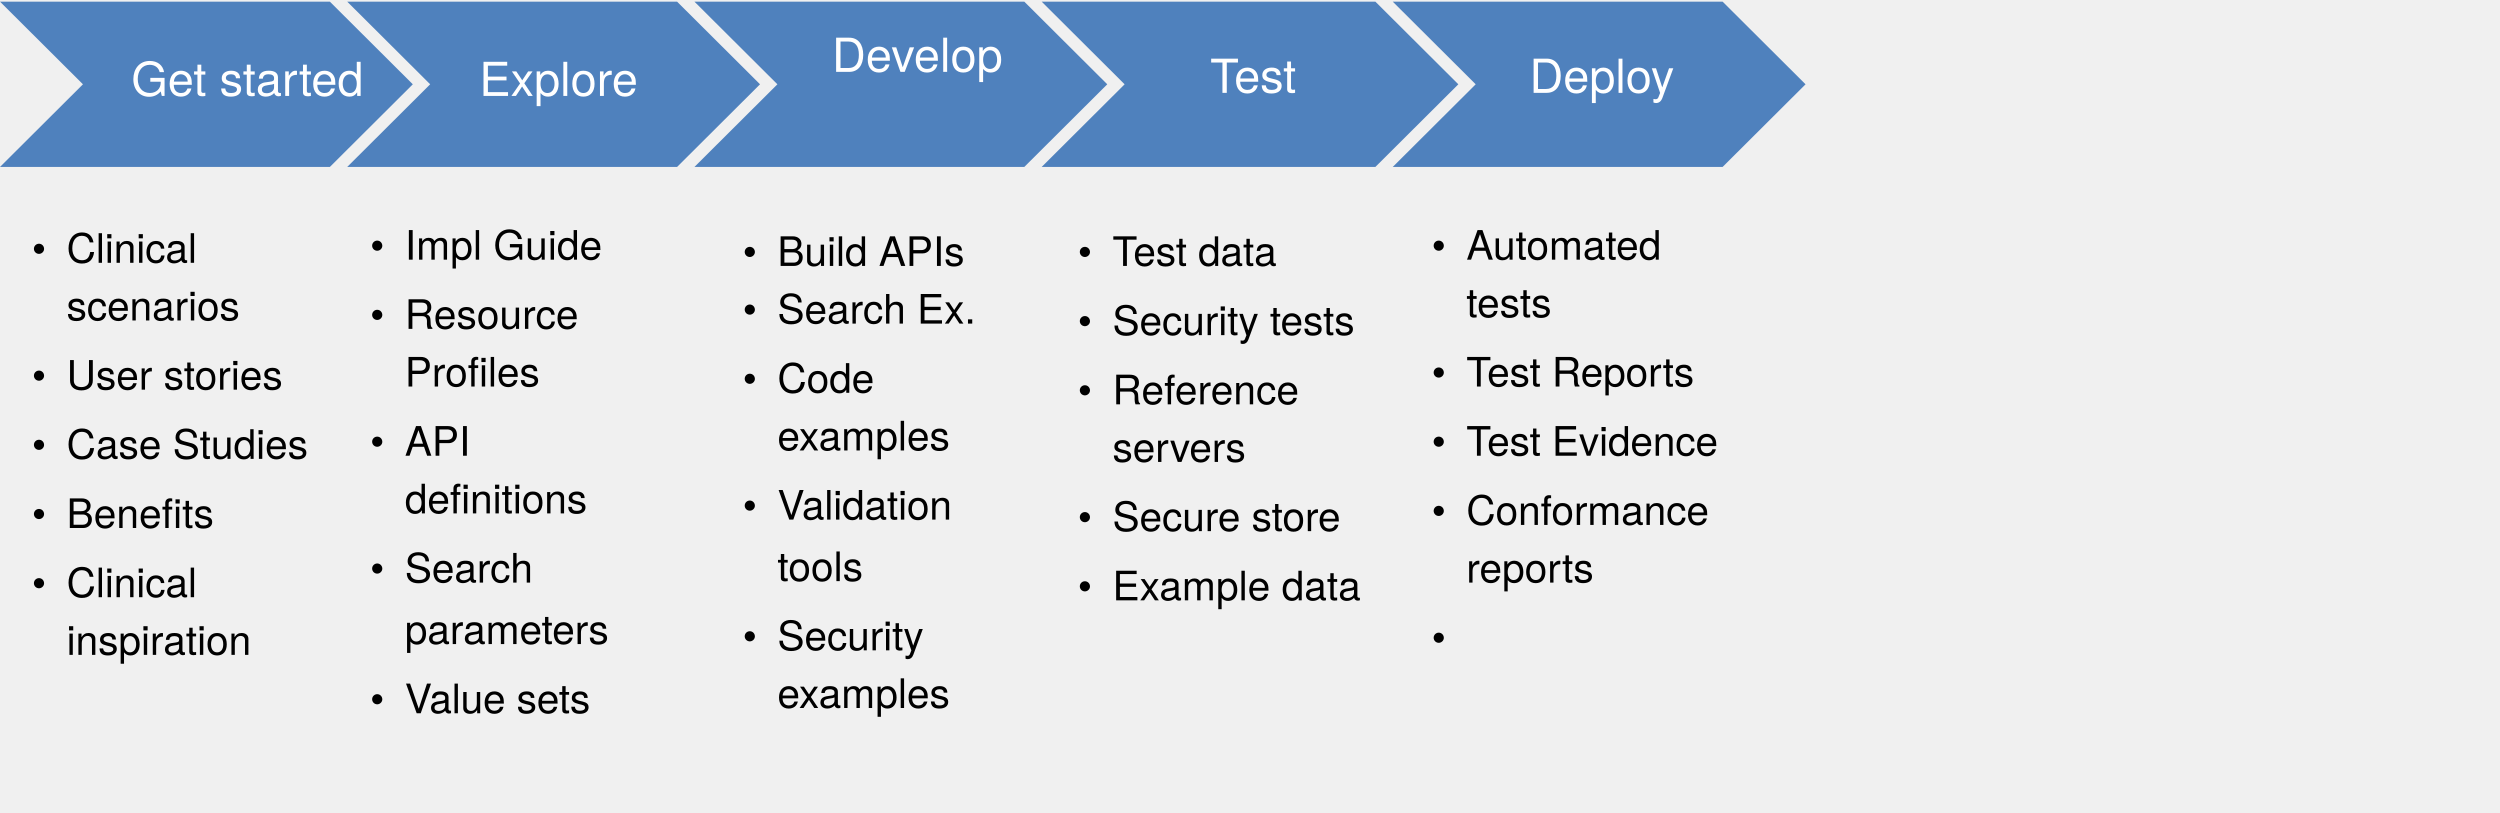
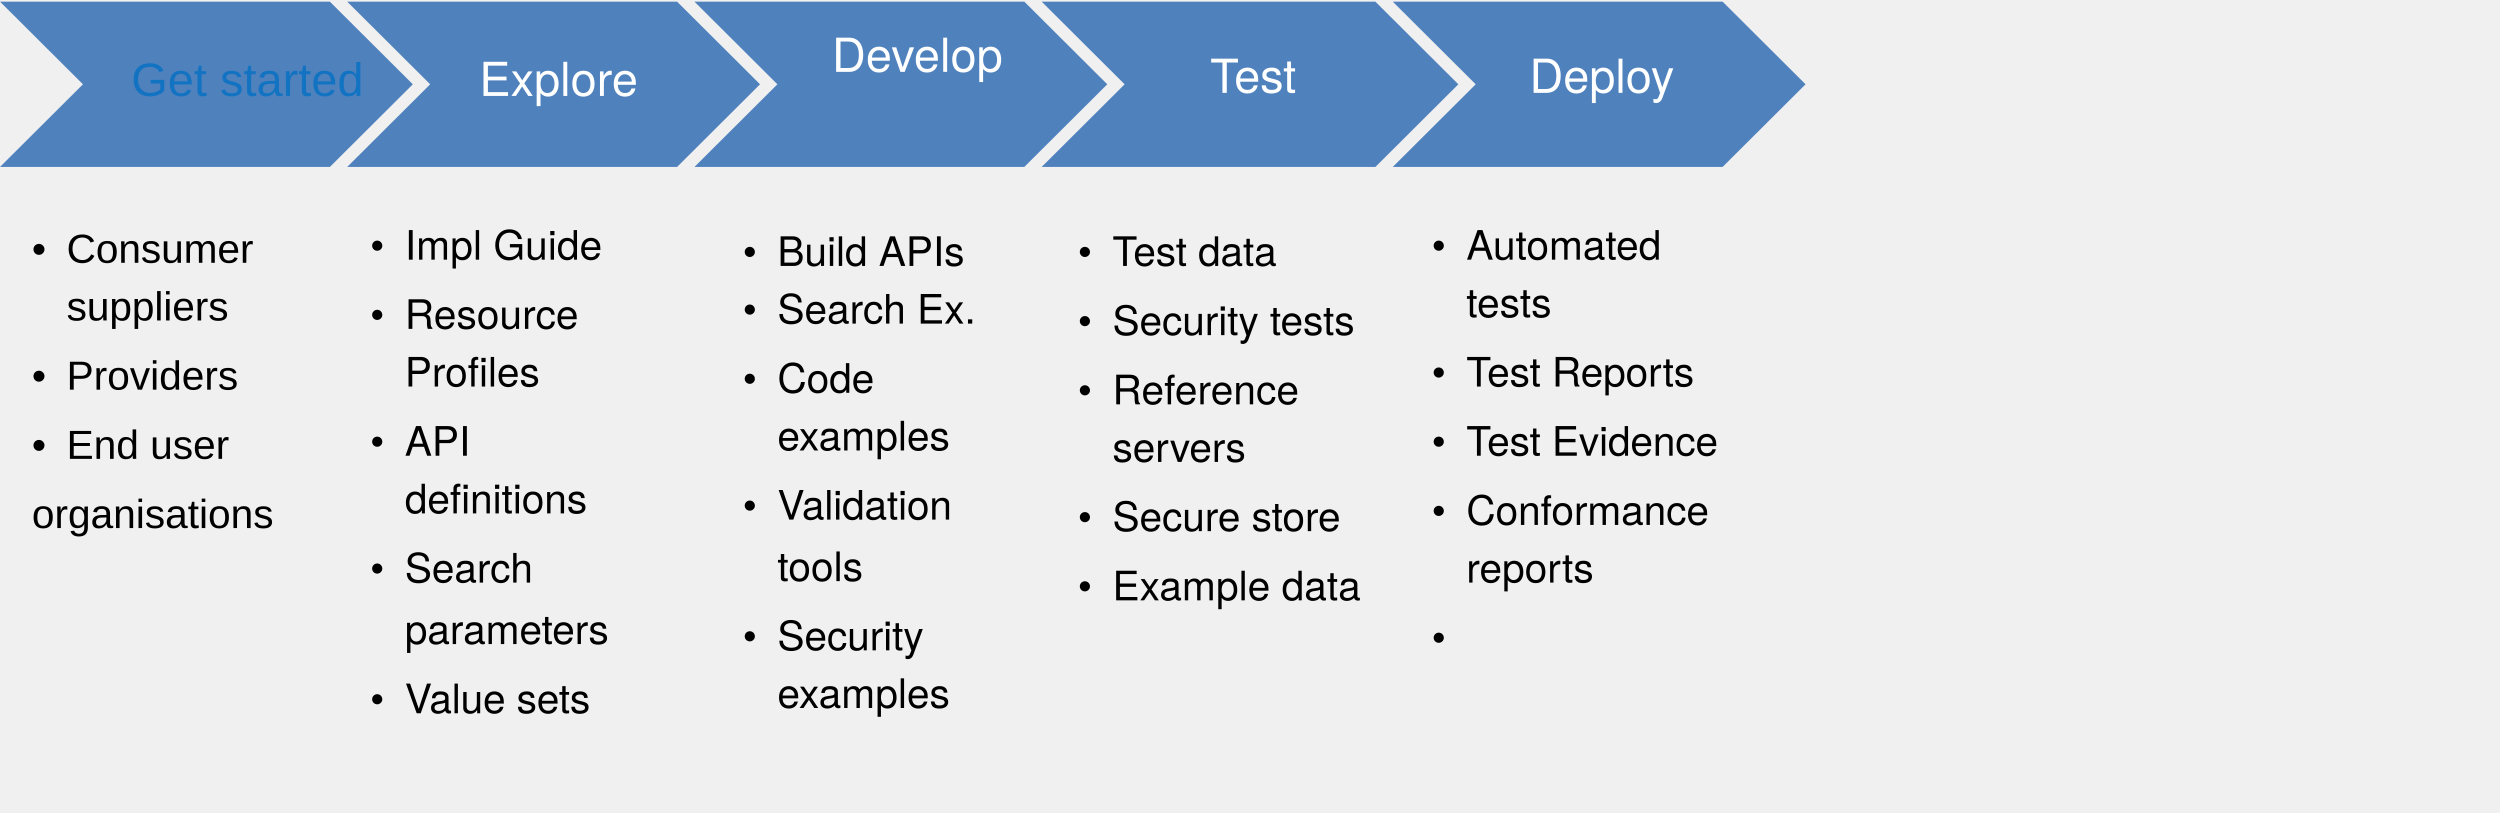
<svg xmlns="http://www.w3.org/2000/svg" xmlns:xlink="http://www.w3.org/1999/xlink" width="100%" viewBox="0 0 800 260" version="1.1">
  <defs />
  <g id="Page-1" stroke="none" stroke-width="1" fill="none" fill-rule="evenodd">
    <g id="guide" transform="translate(-1, -12)">
      <path d="M1,12.53 L106.556,12.53 L133.099,38.975 L106.556,65.42 L1,65.42 L27.543,38.975 L1,12.53 Z" id="Fill-3" fill="#4F81BD" />
-       <text id="Engage" font-family="HelveticaNeue, Helvetica Neue" font-size="15" font-weight="normal" letter-spacing="0.01" fill="#FFFFFF">
+       <text id="Engage" font-family="Arial, Verdana" font-size="15" font-weight="normal" letter-spacing="0.01" fill="#1273C2">
        <tspan x="43.018" y="42.709">Get started</tspan>
      </text>
-       <text id="•" font-family="HelveticaNeue, Helvetica Neue" font-size="13" font-weight="normal" fill="#000000">
+       <text id="•" font-family="Arial, Verdana" font-size="13" font-weight="normal" fill="#000000">
        <tspan x="11.199" y="96.102">•</tspan>
      </text>
-       <text id="Clinical-" font-family="HelveticaNeue, Helvetica Neue" font-size="13" font-weight="normal" letter-spacing="-0.025" fill="#000000">
-         <tspan x="22.31" y="96.102">Clinical</tspan>
-       </text>
-       <text id="scenarios" font-family="HelveticaNeue, Helvetica Neue" font-size="13" font-weight="normal" letter-spacing="-0.026" fill="#000000">
-         <tspan x="22.31" y="114.552">scenarios</tspan>
-       </text>
-       <text id="•" font-family="HelveticaNeue, Helvetica Neue" font-size="13" font-weight="normal" fill="#000000">
+       <text id="Clinical-" font-family="Arial, Verdana" font-size="13" font-weight="normal" letter-spacing="-0.025" fill="#000000">
+         <tspan x="22.31" y="96.102">Consumer</tspan>
+       </text>
+       <text id="scenarios" font-family="Arial, Verdana" font-size="13" font-weight="normal" letter-spacing="-0.026" fill="#000000">
+         <tspan x="22.31" y="114.552">suppliers</tspan>
+       </text>
+       <text id="•" font-family="Arial, Verdana" font-size="13" font-weight="normal" fill="#000000">
        <tspan x="11.199" y="136.692">•</tspan>
      </text>
-       <text id="User-stories" font-family="HelveticaNeue, Helvetica Neue" font-size="13" font-weight="normal" letter-spacing="0.001" fill="#000000">
-         <tspan x="22.31" y="136.692">User stories</tspan>
-       </text>
-       <text id="•" font-family="HelveticaNeue, Helvetica Neue" font-size="13" font-weight="normal" fill="#000000">
+       <text id="User-stories" font-family="Arial, Verdana" font-size="13" font-weight="normal" letter-spacing="0.001" fill="#000000">
+         <tspan x="22.31" y="136.692">Providers</tspan>
+       </text>
+       <text id="•" font-family="Arial, Verdana" font-size="13" font-weight="normal" fill="#000000">
        <tspan x="11.199" y="158.832">•</tspan>
      </text>
-       <text id="Case-studies" font-family="HelveticaNeue, Helvetica Neue" font-size="13" font-weight="normal" letter-spacing="0.001" fill="#000000">
-         <tspan x="22.31" y="158.832">Case Studies</tspan>
-       </text>
-       <text id="•" font-family="HelveticaNeue, Helvetica Neue" font-size="13" font-weight="normal" fill="#000000">
-         <tspan x="11.199" y="180.972">•</tspan>
-       </text>
-       <text id="Benefits" font-family="HelveticaNeue, Helvetica Neue" font-size="13" font-weight="normal" letter-spacing="0.021" fill="#000000">
-         <tspan x="22.31" y="180.972">Benefits</tspan>
-       </text>
-       <text id="•" font-family="HelveticaNeue, Helvetica Neue" font-size="13" font-weight="normal" fill="#000000">
-         <tspan x="11.199" y="203.112">•</tspan>
-       </text>
-       <text id="Clinical-" font-family="HelveticaNeue, Helvetica Neue" font-size="13" font-weight="normal" letter-spacing="-0.025" fill="#000000">
-         <tspan x="22.31" y="203.112">Clinical	</tspan>
-       </text>
-       <text id="inspiration" font-family="HelveticaNeue, Helvetica Neue" font-size="13" font-weight="normal" letter-spacing="-0.011" fill="#000000">
-         <tspan x="22.31" y="221.562">inspiration</tspan>
+       <text id="Case-studies" font-family="Arial, Verdana" font-size="13" font-weight="normal" letter-spacing="0.001" fill="#000000">
+         <tspan x="22.31" y="158.832">End user</tspan>
+       </text>
+       <text id="•" font-family="Arial, Verdana" font-size="13" font-weight="normal" fill="#000000">
+         <tspan x="11.199" y="180.972">organisations</tspan>
      </text>
      <path d="M112.111,12.53 L217.667,12.53 L244.21,38.975 L217.667,65.42 L112.111,65.42 L138.654,38.975 L112.111,12.53 Z" id="Fill-5" fill="#4F81BD" />
      <text id="Explore" font-family="HelveticaNeue, Helvetica Neue" font-size="15" font-weight="normal" letter-spacing="0.01" fill="#FFFFFF">
        <tspan x="154.384" y="42.709">Explore</tspan>
      </text>
      <text id="•" font-family="HelveticaNeue, Helvetica Neue" font-size="13" font-weight="normal" fill="#000000">
        <tspan x="119.428" y="95.102">•</tspan>
      </text>
      <text id="Impl" font-family="HelveticaNeue, Helvetica Neue" font-size="13" font-weight="normal" letter-spacing="0.025" fill="#000000">
        <tspan x="130.539" y="95.102">Impl Guide</tspan>
      </text>
      <text id="•" font-family="HelveticaNeue, Helvetica Neue" font-size="13" font-weight="normal" fill="#000000">
        <tspan x="119.428" y="117.242">•</tspan>
      </text>
      <text id="Resource-" font-family="HelveticaNeue, Helvetica Neue" font-size="13" font-weight="normal" letter-spacing="0.021" fill="#000000">
        <tspan x="130.539" y="117.242">Resource	</tspan>
      </text>
      <text id="Profiles" font-family="HelveticaNeue, Helvetica Neue" font-size="13" font-weight="normal" letter-spacing="-0.013" fill="#000000">
        <tspan x="130.539" y="135.692">Profiles</tspan>
      </text>
      <text id="•" font-family="HelveticaNeue, Helvetica Neue" font-size="13" font-weight="normal" fill="#000000">
        <tspan x="119.428" y="157.832">•</tspan>
      </text>
      <text id="API" font-family="HelveticaNeue, Helvetica Neue" font-size="13" font-weight="normal" letter-spacing="-0.006" fill="#000000">
        <tspan x="130.539" y="157.832">API</tspan>
      </text>
      <text id="definitions" font-family="HelveticaNeue, Helvetica Neue" font-size="13" font-weight="normal" letter-spacing="-0.019" fill="#000000">
        <tspan x="130.539" y="176.282">definitions</tspan>
      </text>
      <text id="•" font-family="HelveticaNeue, Helvetica Neue" font-size="13" font-weight="normal" fill="#000000">
        <tspan x="119.428" y="198.422">•</tspan>
      </text>
      <text id="Search-" font-family="HelveticaNeue, Helvetica Neue" font-size="13" font-weight="normal" letter-spacing="-0.023" fill="#000000">
        <tspan x="130.539" y="198.422">Search	</tspan>
      </text>
      <text id="parameters" font-family="HelveticaNeue, Helvetica Neue" font-size="13" font-weight="normal" letter-spacing="-0.019" fill="#000000">
        <tspan x="130.539" y="218.102">parameters</tspan>
      </text>
      <text id="•" font-family="HelveticaNeue, Helvetica Neue" font-size="13" font-weight="normal" fill="#000000">
        <tspan x="119.428" y="240.242">•</tspan>
      </text>
      <text id="Value-sets" font-family="HelveticaNeue, Helvetica Neue" font-size="13" font-weight="normal" letter-spacing="-0.051" fill="#000000">
        <tspan x="130.539" y="240.242">Value sets</tspan>
      </text>
      <path d="M223.222,12.53 L328.778,12.53 L355.321,38.975 L328.778,65.42 L223.222,65.42 L249.765,38.975 L223.222,12.53 Z" id="Fill-7" fill="#4F81BD" />
      <text id="Design-&amp;-" font-family="HelveticaNeue, Helvetica Neue" font-size="15" font-weight="normal" letter-spacing="0.024" fill="#FFFFFF">
        <tspan x="267.232" y="35">Develop</tspan>
        <tspan x="283.337" y="42.709">	</tspan>
      </text>
      <text id="•" font-family="HelveticaNeue, Helvetica Neue" font-size="13" font-weight="normal" fill="#000000">
        <tspan x="238.658" y="97.102">•</tspan>
      </text>
      <text id="Build-APIs" font-family="HelveticaNeue, Helvetica Neue" font-size="13" font-weight="normal" letter-spacing="-0.013" fill="#000000">
        <tspan x="249.769" y="97.102">Build APIs</tspan>
      </text>
      <text id="•" font-family="HelveticaNeue, Helvetica Neue" font-size="13" font-weight="normal" fill="#000000">
        <tspan x="238.658" y="115.552">•</tspan>
      </text>
      <text id="APIs" font-family="HelveticaNeue, Helvetica Neue" font-size="13" font-weight="normal" letter-spacing="-0.006" fill="#000000">
        <tspan x="249.769" y="115.552">Search Ex.</tspan>
      </text>
      <text id="•" font-family="HelveticaNeue, Helvetica Neue" font-size="13" font-weight="normal" fill="#000000">
        <tspan x="238.658" y="137.692">•</tspan>
      </text>
      <text id="Code-" font-family="HelveticaNeue, Helvetica Neue" font-size="13" font-weight="normal" letter-spacing="-0.025" fill="#000000">
        <tspan x="249.769" y="137.692">Code	</tspan>
      </text>
      <text id="examples" font-family="HelveticaNeue, Helvetica Neue" font-size="13" font-weight="normal" letter-spacing="0.002" fill="#000000">
        <tspan x="249.769" y="156.142">examples</tspan>
      </text>
      <text id="•" font-family="HelveticaNeue, Helvetica Neue" font-size="13" font-weight="normal" fill="#000000">
        <tspan x="238.658" y="178.282">•</tspan>
      </text>
      <text id="Validation-" font-family="HelveticaNeue, Helvetica Neue" font-size="13" font-weight="normal" letter-spacing="-0.051" fill="#000000">
        <tspan x="249.769" y="178.282">Validation	</tspan>
      </text>
      <text id="tools" font-family="HelveticaNeue, Helvetica Neue" font-size="13" font-weight="normal" letter-spacing="0.017" fill="#000000">
        <tspan x="249.769" y="197.962">tools</tspan>
      </text>
      <text id="•" font-family="HelveticaNeue, Helvetica Neue" font-size="13" font-weight="normal" fill="#000000">
        <tspan x="238.658" y="220.102">•</tspan>
      </text>
      <text id="Security-" font-family="HelveticaNeue, Helvetica Neue" font-size="13" font-weight="normal" letter-spacing="-0.023" fill="#000000">
        <tspan x="249.769" y="220.102">Security	</tspan>
      </text>
      <text id="examples" font-family="HelveticaNeue, Helvetica Neue" font-size="13" font-weight="normal" letter-spacing="0.002" fill="#000000">
        <tspan x="249.769" y="238.552">examples</tspan>
      </text>
      <path d="M334.333,12.53 L441.123,12.53 L467.667,38.975 L441.123,65.42 L334.333,65.42 L360.877,38.975 L334.333,12.53 Z" id="Fill-9" fill="#4F81BD" />
      <text id="Test" font-family="HelveticaNeue, Helvetica Neue" font-size="15" font-weight="normal" letter-spacing="-0.051" fill="#FFFFFF">
        <tspan x="388.258" y="41.709">Test</tspan>
      </text>
      <text id="•" font-family="HelveticaNeue, Helvetica Neue" font-size="13" font-weight="normal" fill="#000000">
        <tspan x="345.887" y="97.102">•</tspan>
      </text>
      <text id="Test-data" font-family="HelveticaNeue, Helvetica Neue" font-size="13" font-weight="normal" letter-spacing="-0.044" fill="#000000">
        <tspan x="356.998" y="97.102">Test	data</tspan>
      </text>
      <text id="•" font-family="HelveticaNeue, Helvetica Neue" font-size="13" font-weight="normal" fill="#000000">
        <tspan x="345.887" y="119.242">•</tspan>
      </text>
      <text id="Security-tests" font-family="HelveticaNeue, Helvetica Neue" font-size="13" font-weight="normal" letter-spacing="-0.023" fill="#000000">
        <tspan x="356.998" y="119.242">Security tests</tspan>
      </text>
      <text id="•" font-family="HelveticaNeue, Helvetica Neue" font-size="13" font-weight="normal" fill="#000000">
        <tspan x="345.887" y="141.382">•</tspan>
      </text>
      <text id="Reference-" font-family="HelveticaNeue, Helvetica Neue" font-size="13" font-weight="normal" letter-spacing="0.021" fill="#000000">
        <tspan x="356.998" y="141.382">Reference	</tspan>
      </text>
      <text id="servers" font-family="HelveticaNeue, Helvetica Neue" font-size="13" font-weight="normal" letter-spacing="-0.026" fill="#000000">
        <tspan x="356.998" y="159.832">servers</tspan>
      </text>
      <text id="•" font-family="HelveticaNeue, Helvetica Neue" font-size="13" font-weight="normal" fill="#000000">
        <tspan x="345.887" y="181.972">•</tspan>
      </text>
      <text id="Secure-store" font-family="HelveticaNeue, Helvetica Neue" font-size="13" font-weight="normal" letter-spacing="-0.023" fill="#000000">
        <tspan x="356.998" y="181.972">Secure store</tspan>
      </text>
      <text id="•" font-family="HelveticaNeue, Helvetica Neue" font-size="13" font-weight="normal" fill="#000000">
        <tspan x="345.887" y="204.112">•</tspan>
      </text>
      <text id="Example-data" font-family="HelveticaNeue, Helvetica Neue" font-size="13" font-weight="normal" letter-spacing="0.009" fill="#000000">
        <tspan x="356.998" y="204.112">Example data</tspan>
      </text>
      <path d="M446.679,12.53 L552.235,12.53 L578.778,38.975 L552.235,65.42 L446.679,65.42 L473.222,38.975 L446.679,12.53 Z" id="Fill-11" fill="#4F81BD" />
      <text id="Assure" font-family="HelveticaNeue, Helvetica Neue" font-size="15" font-weight="normal" letter-spacing="-0.007" fill="#FFFFFF">
        <tspan x="490.429" y="41.709">Deploy</tspan>
      </text>
      <text id="•" font-family="HelveticaNeue, Helvetica Neue" font-size="13" font-weight="normal" fill="#000000">
        <tspan x="459.116" y="95.102">•</tspan>
      </text>
      <text id="Automated-" font-family="HelveticaNeue, Helvetica Neue" font-size="13" font-weight="normal" letter-spacing="-0.006" fill="#000000">
        <tspan x="470.227" y="95.102">Automated	</tspan>
      </text>
      <text id="tests" font-family="HelveticaNeue, Helvetica Neue" font-size="13" font-weight="normal" letter-spacing="0.017" fill="#000000">
        <tspan x="470.227" y="113.552">tests</tspan>
      </text>
      <text id="•" font-family="HelveticaNeue, Helvetica Neue" font-size="13" font-weight="normal" fill="#000000">
        <tspan x="459.116" y="135.692">•</tspan>
      </text>
      <text id="Test-Reports" font-family="HelveticaNeue, Helvetica Neue" font-size="13" font-weight="normal" letter-spacing="-0.044" fill="#000000">
        <tspan x="470.227" y="135.692">Test Reports</tspan>
      </text>
      <text id="•" font-family="HelveticaNeue, Helvetica Neue" font-size="13" font-weight="normal" fill="#000000">
        <tspan x="459.116" y="157.832">•</tspan>
      </text>
      <text id="Test-Evidence" font-family="HelveticaNeue, Helvetica Neue" font-size="13" font-weight="normal" letter-spacing="-0.044" fill="#000000">
        <tspan x="470.227" y="157.832">Test Evidence</tspan>
      </text>
      <text id="•" font-family="HelveticaNeue, Helvetica Neue" font-size="13" font-weight="normal" fill="#000000">
        <tspan x="459.116" y="179.972">•</tspan>
      </text>
      <text id="Conformance-" font-family="HelveticaNeue, Helvetica Neue" font-size="13" font-weight="normal" letter-spacing="-0.025" fill="#000000">
        <tspan x="470.227" y="179.972">Conformance	</tspan>
      </text>
      <text id="reports" font-family="HelveticaNeue, Helvetica Neue" font-size="13" font-weight="normal" letter-spacing="0.006" fill="#000000">
        <tspan x="470.227" y="198.422">reports</tspan>
      </text>
      <text id="•" font-family="HelveticaNeue, Helvetica Neue" font-size="13" font-weight="normal" fill="#000000">
        <tspan x="459.116" y="220.562">•</tspan>
      </text>
      <a xlink:href="overview_engage.html" target="_top">
        <rect id="l-engage" fill-opacity="0" fill="#FFFFFF" x="0" y="0" width="105.824" height="269.518" class="s_link">
          <text x="10" y="20" width="100%" height="100%" style="text-anchor: middle"> </text>
        </rect>
      </a>
      <a xlink:href="overview_explore.html" target="_top">
        <rect id="l-explore" fill-opacity="0" fill="#FFFFFF" x="114.627" y="0" width="105.824" height="269.518" class="s_link">
          <text x="10" y="20" width="100%" height="100%" style="text-anchor: middle"> </text>
        </rect>
      </a>
      <a xlink:href="overview_develop.html" target="_top">
        <rect id="l-design" fill-opacity="0" fill="#FFFFFF" x="223.222" y="0" width="105.824" height="269.518" class="s_link">
          <text x="10" y="20" width="100%" height="100%" style="text-anchor: middle"> </text>
        </rect>
      </a>
      <a xlink:href="overview_test.html" target="_top">
        <rect id="l-test" fill-opacity="0" fill="#FFFFFF" x="333.966" y="0" width="105.824" height="269.518" class="s_link">
          <text x="10" y="20" width="100%" height="100%" style="text-anchor: middle"> </text>
        </rect>
      </a>
      <a xlink:href="overview_deploy.html" target="_top">
        <rect id="l-deploy" fill-opacity="0" fill="#FFFFFF" x="560.544" y="0" width="214.824" height="269.518" class="s_link">
          <text x="10" y="20" width="100%" height="100%" style="text-anchor: middle"> </text>
        </rect>
      </a>
    </g>
  </g>
</svg>
